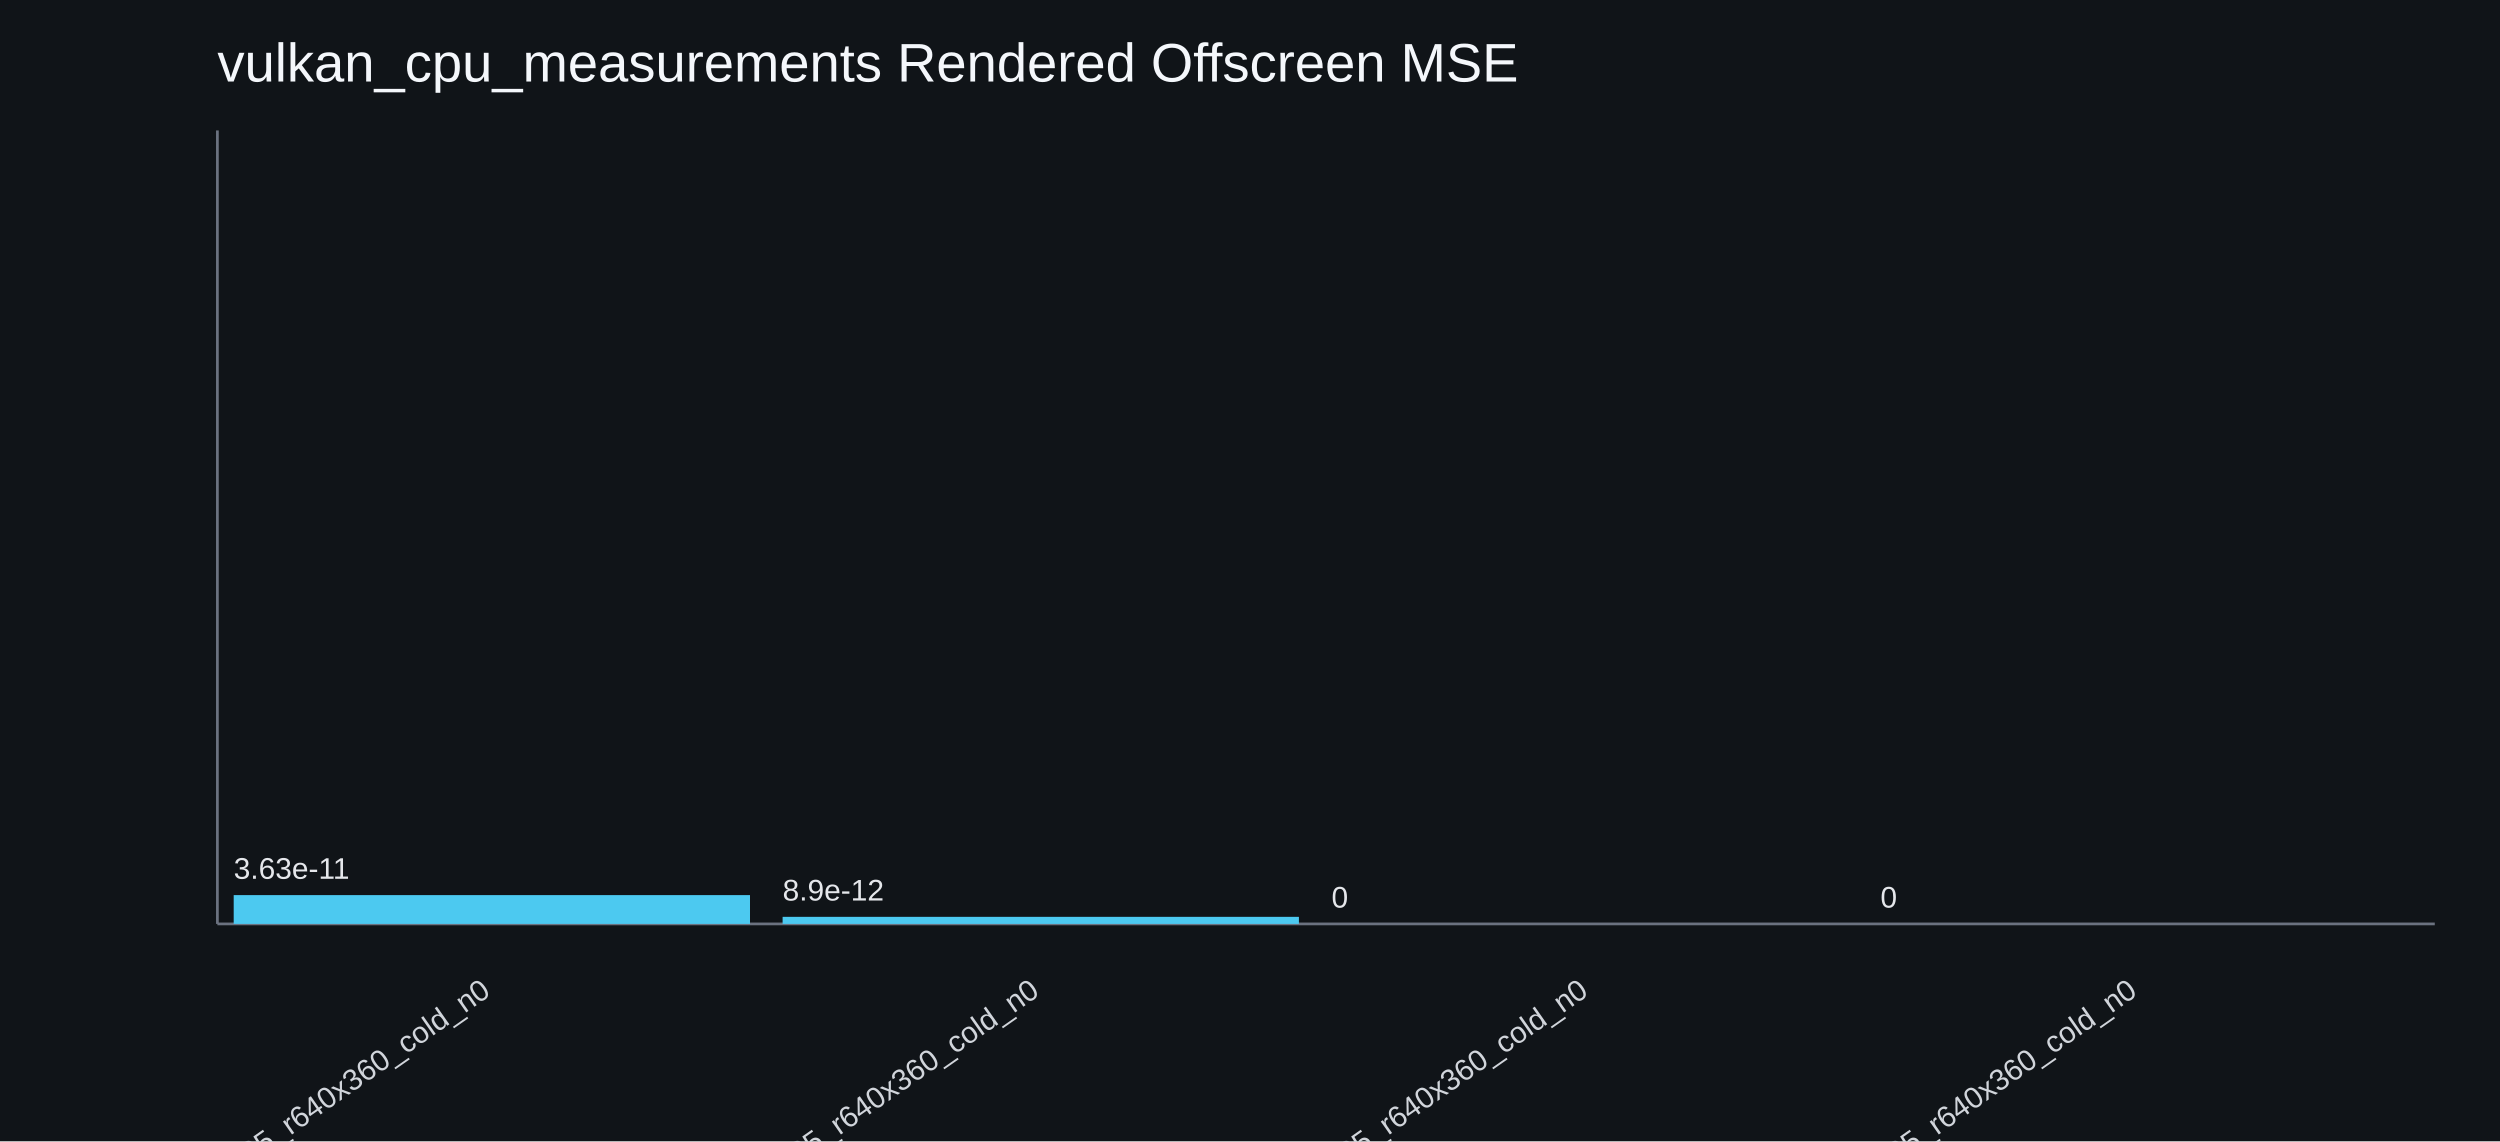
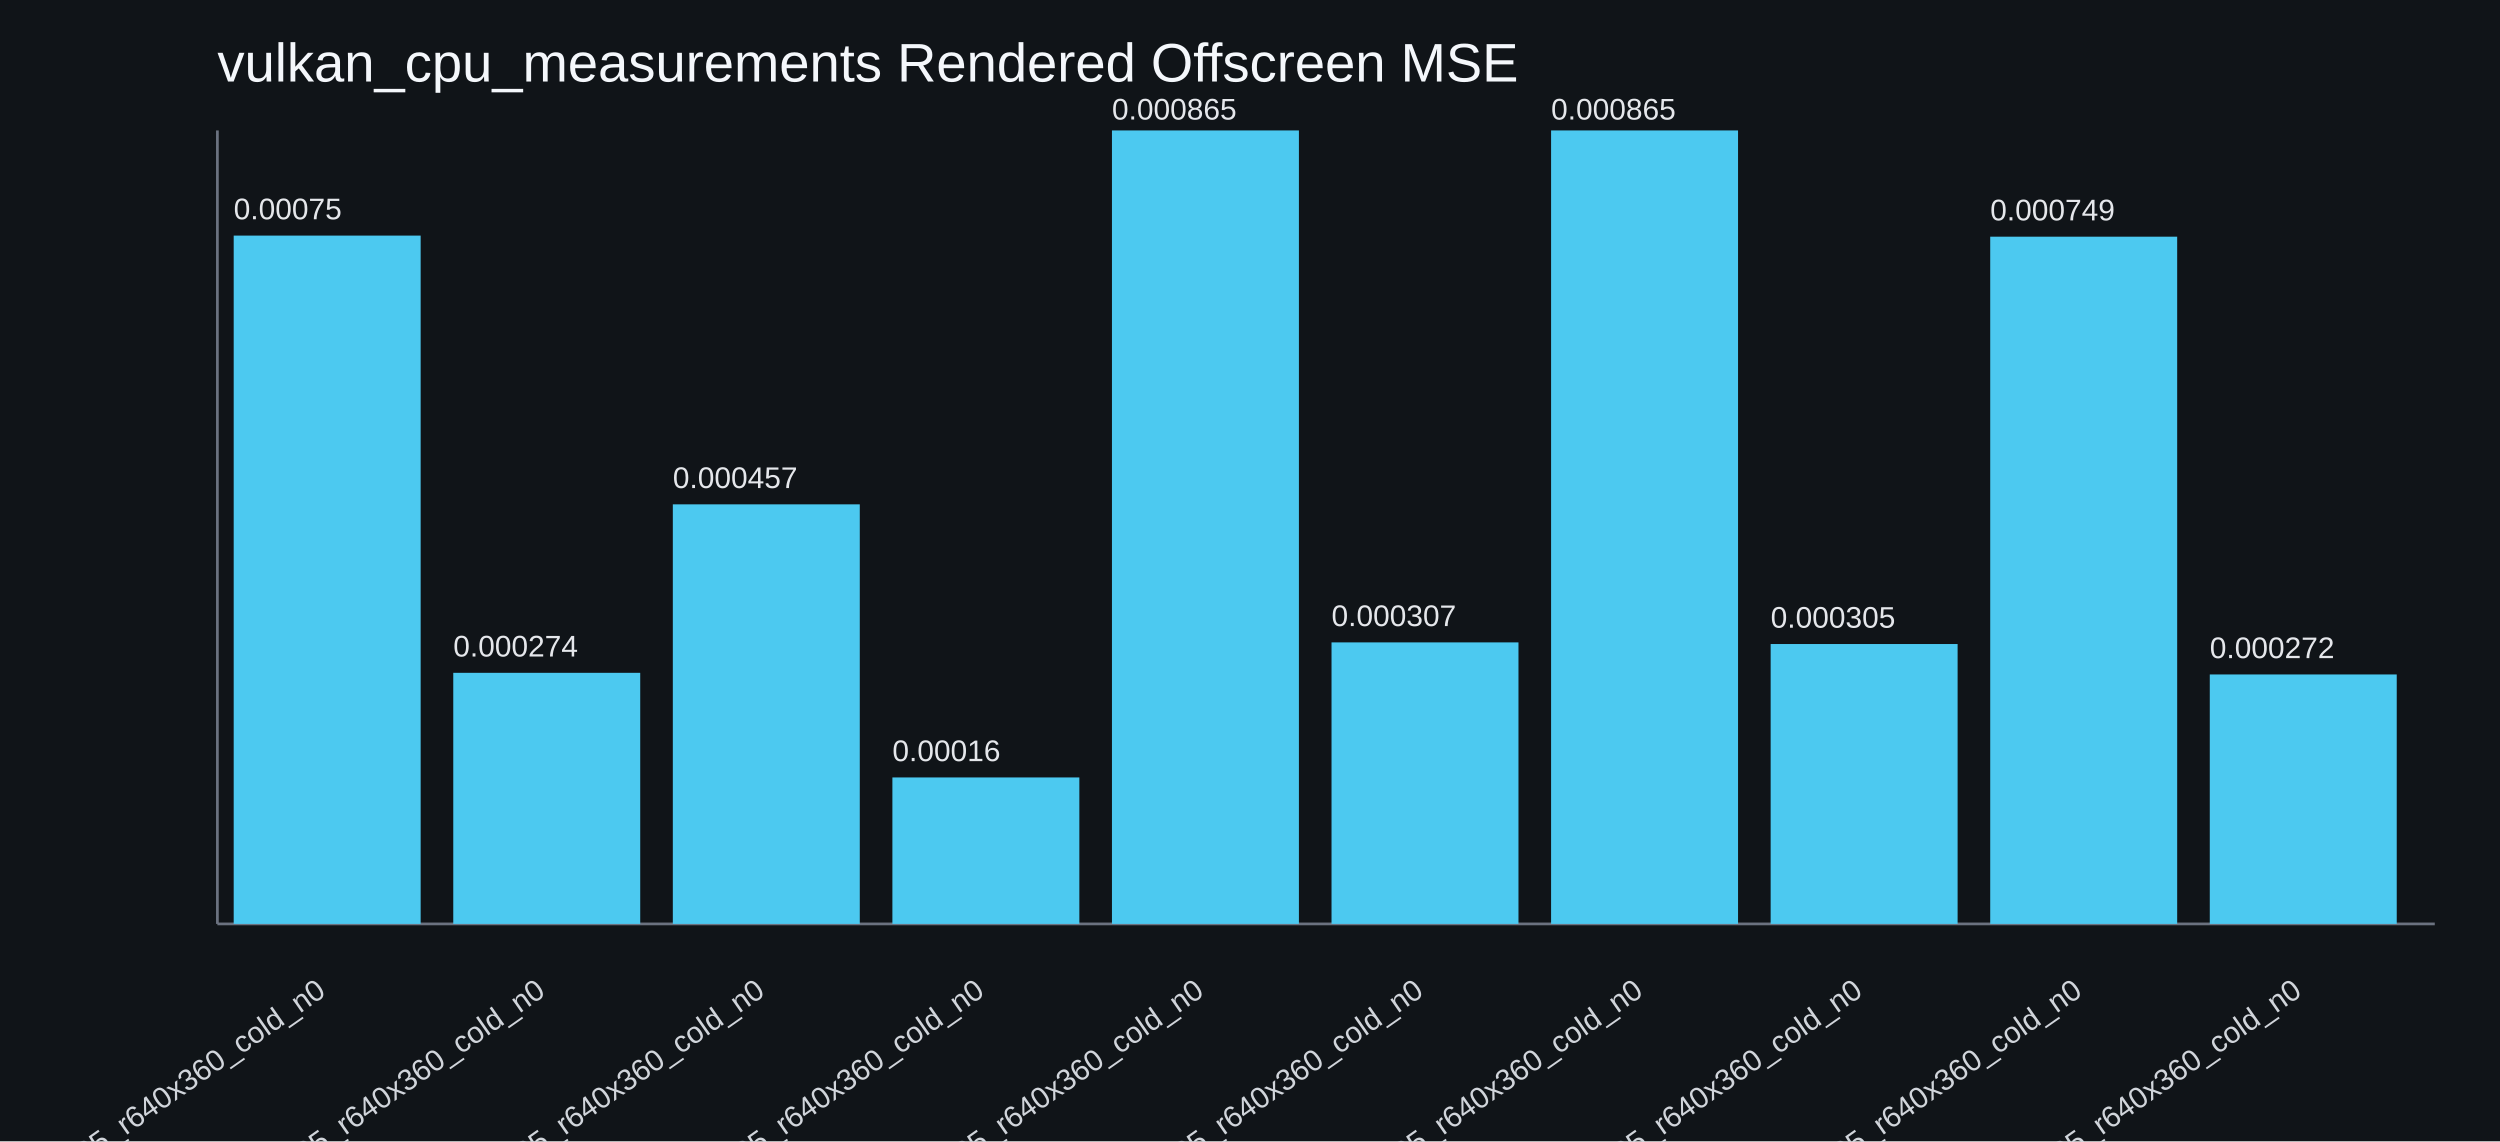
<svg xmlns="http://www.w3.org/2000/svg" width="920" height="420" viewBox="0 0 920 420">
  <rect width="100%" height="100%" fill="#101418" />
  <text x="80" y="30" fill="#f4f7fb" font-family="Arial" font-size="20">vulkan_cpu_measurements Rendered Offscreen MSE</text>
  <line x1="80" y1="340" x2="896" y2="340" stroke="#6b7280" />
  <line x1="80" y1="48" x2="80" y2="340" stroke="#6b7280" />
-   <rect x="86.0" y="329.4" width="190.0" height="10.6" fill="#4cc9f0" />
-   <text transform="translate(181.0,366) rotate(-35)" fill="#d1d5db" font-family="Arial" font-size="11" text-anchor="end">kosmickrisp_geo-beacon-bounded_outer-orbit_l100_f16.67_m256_u25_r640x360_cold_n0</text>
-   <text x="86.0" y="323.4" fill="#e5e7eb" font-family="Arial" font-size="11">3.63e-11</text>
-   <rect x="288.0" y="337.4" width="190.0" height="2.6" fill="#4cc9f0" />
-   <text transform="translate(383.0,366) rotate(-35)" fill="#d1d5db" font-family="Arial" font-size="11" text-anchor="end">kosmickrisp_geo-beacon-bounded_rapid-teleport_l100_f16.67_m256_u25_r640x360_cold_n0</text>
-   <text x="288.0" y="331.4" fill="#e5e7eb" font-family="Arial" font-size="11">8.9e-12</text>
-   <rect x="490.0" y="340.0" width="190.0" height="0.0" fill="#4cc9f0" />
-   <text transform="translate(585.0,366) rotate(-35)" fill="#d1d5db" font-family="Arial" font-size="11" text-anchor="end">kosmickrisp_geo-beacon-exact_outer-orbit_l100_f16.67_m256_u25_r640x360_cold_n0</text>
-   <text x="490.0" y="334.0" fill="#e5e7eb" font-family="Arial" font-size="11">0</text>
-   <rect x="692.0" y="340.0" width="190.0" height="0.0" fill="#4cc9f0" />
-   <text transform="translate(787.0,366) rotate(-35)" fill="#d1d5db" font-family="Arial" font-size="11" text-anchor="end">kosmickrisp_geo-beacon-exact_rapid-teleport_l100_f16.67_m256_u25_r640x360_cold_n0</text>
-   <text x="692.0" y="334.0" fill="#e5e7eb" font-family="Arial" font-size="11">0</text>
+   <rect x="86.0" y="86.7" width="68.8" height="253.3" fill="#4cc9f0" />
+   <text transform="translate(120.4,366) rotate(-35)" fill="#d1d5db" font-family="Arial" font-size="11" text-anchor="end">kosmickrisp_distance-lod_outer-orbit_l100_f16.67_m256_u25_r640x360_cold_n0</text>
+   <text x="86.0" y="80.7" fill="#e5e7eb" font-family="Arial" font-size="11">0.00075</text>
+   <rect x="166.8" y="247.6" width="68.8" height="92.4" fill="#4cc9f0" />
+   <text transform="translate(201.2,366) rotate(-35)" fill="#d1d5db" font-family="Arial" font-size="11" text-anchor="end">kosmickrisp_distance-lod_rapid-teleport_l100_f16.67_m256_u25_r640x360_cold_n0</text>
+   <text x="166.8" y="241.6" fill="#e5e7eb" font-family="Arial" font-size="11">0.000274</text>
+   <rect x="247.6" y="185.6" width="68.8" height="154.4" fill="#4cc9f0" />
+   <text transform="translate(282.0,366) rotate(-35)" fill="#d1d5db" font-family="Arial" font-size="11" text-anchor="end">kosmickrisp_fixed-lod1_outer-orbit_l100_f16.67_m256_u25_r640x360_cold_n0</text>
+   <text x="247.6" y="179.6" fill="#e5e7eb" font-family="Arial" font-size="11">0.000457</text>
+   <rect x="328.4" y="286.1" width="68.8" height="53.9" fill="#4cc9f0" />
+   <text transform="translate(362.8,366) rotate(-35)" fill="#d1d5db" font-family="Arial" font-size="11" text-anchor="end">kosmickrisp_fixed-lod1_rapid-teleport_l100_f16.67_m256_u25_r640x360_cold_n0</text>
+   <text x="328.4" y="280.1" fill="#e5e7eb" font-family="Arial" font-size="11">0.00016</text>
+   <rect x="409.2" y="48.0" width="68.8" height="292.0" fill="#4cc9f0" />
+   <text transform="translate(443.6,366) rotate(-35)" fill="#d1d5db" font-family="Arial" font-size="11" text-anchor="end">kosmickrisp_geo-beacon-bounded_outer-orbit_l100_f16.67_m256_u25_r640x360_cold_n0</text>
+   <text x="409.2" y="44.0" fill="#e5e7eb" font-family="Arial" font-size="11">0.000865</text>
+   <rect x="490.0" y="236.4" width="68.8" height="103.6" fill="#4cc9f0" />
+   <text transform="translate(524.4,366) rotate(-35)" fill="#d1d5db" font-family="Arial" font-size="11" text-anchor="end">kosmickrisp_geo-beacon-bounded_rapid-teleport_l100_f16.67_m256_u25_r640x360_cold_n0</text>
+   <text x="490.0" y="230.4" fill="#e5e7eb" font-family="Arial" font-size="11">0.000307</text>
+   <rect x="570.8" y="48.0" width="68.8" height="292.0" fill="#4cc9f0" />
+   <text transform="translate(605.2,366) rotate(-35)" fill="#d1d5db" font-family="Arial" font-size="11" text-anchor="end">kosmickrisp_geo-beacon-exact_outer-orbit_l100_f16.67_m256_u25_r640x360_cold_n0</text>
+   <text x="570.8" y="44.0" fill="#e5e7eb" font-family="Arial" font-size="11">0.000865</text>
+   <rect x="651.6" y="237.0" width="68.8" height="103.0" fill="#4cc9f0" />
+   <text transform="translate(686.0,366) rotate(-35)" fill="#d1d5db" font-family="Arial" font-size="11" text-anchor="end">kosmickrisp_geo-beacon-exact_rapid-teleport_l100_f16.67_m256_u25_r640x360_cold_n0</text>
+   <text x="651.6" y="231.0" fill="#e5e7eb" font-family="Arial" font-size="11">0.000305</text>
+   <rect x="732.4" y="87.1" width="68.8" height="252.9" fill="#4cc9f0" />
+   <text transform="translate(766.8,366) rotate(-35)" fill="#d1d5db" font-family="Arial" font-size="11" text-anchor="end">kosmickrisp_semantic-lod_outer-orbit_l100_f16.67_m256_u25_r640x360_cold_n0</text>
+   <text x="732.4" y="81.1" fill="#e5e7eb" font-family="Arial" font-size="11">0.000749</text>
+   <rect x="813.2" y="248.2" width="68.8" height="91.8" fill="#4cc9f0" />
+   <text transform="translate(847.6,366) rotate(-35)" fill="#d1d5db" font-family="Arial" font-size="11" text-anchor="end">kosmickrisp_semantic-lod_rapid-teleport_l100_f16.67_m256_u25_r640x360_cold_n0</text>
+   <text x="813.2" y="242.2" fill="#e5e7eb" font-family="Arial" font-size="11">0.000272</text>
</svg>
